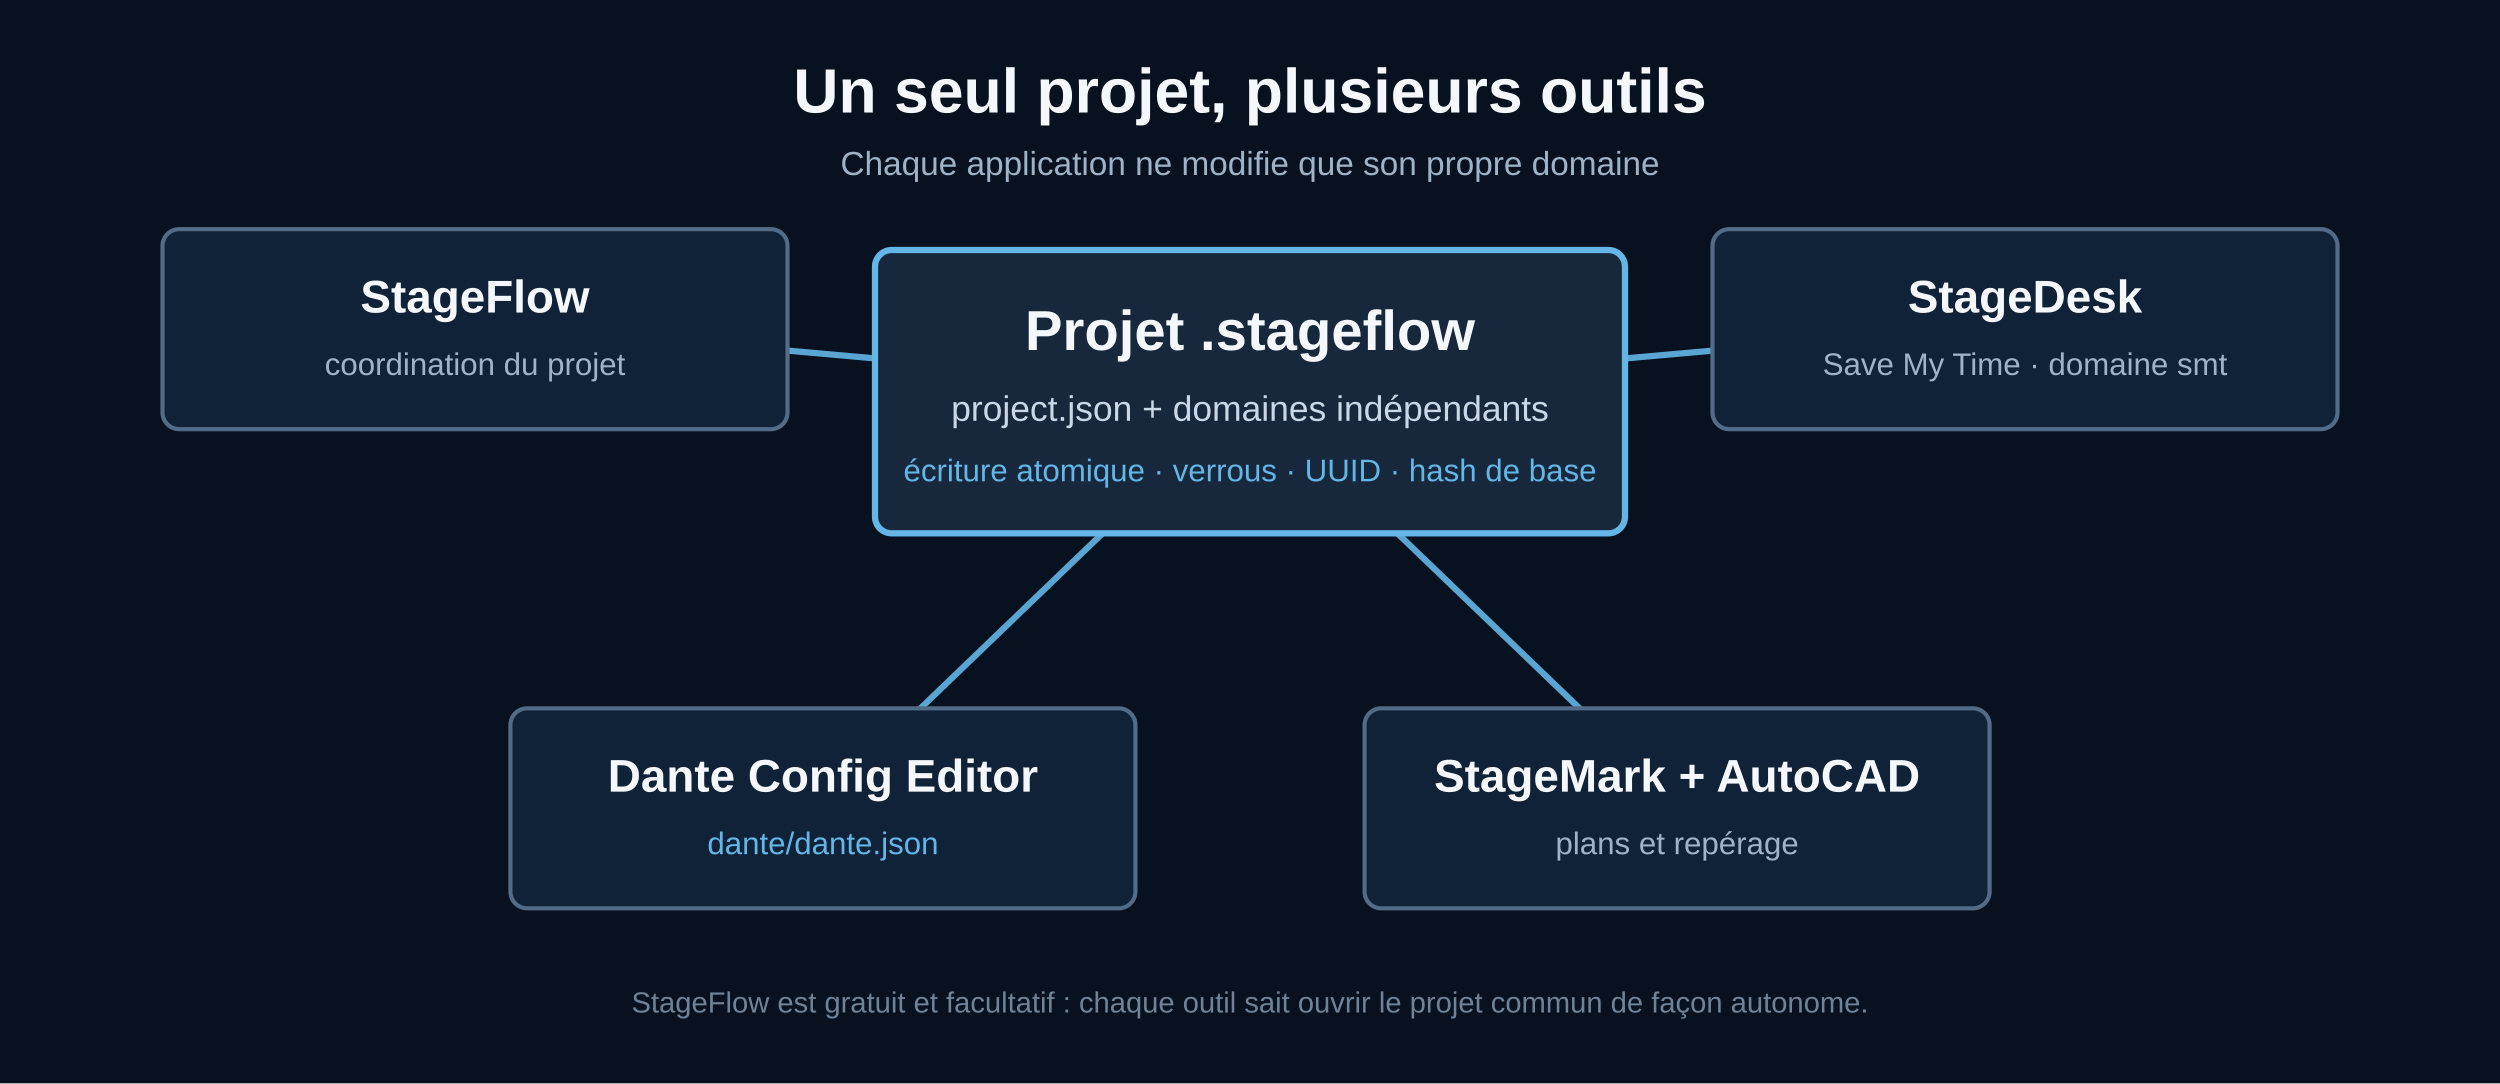
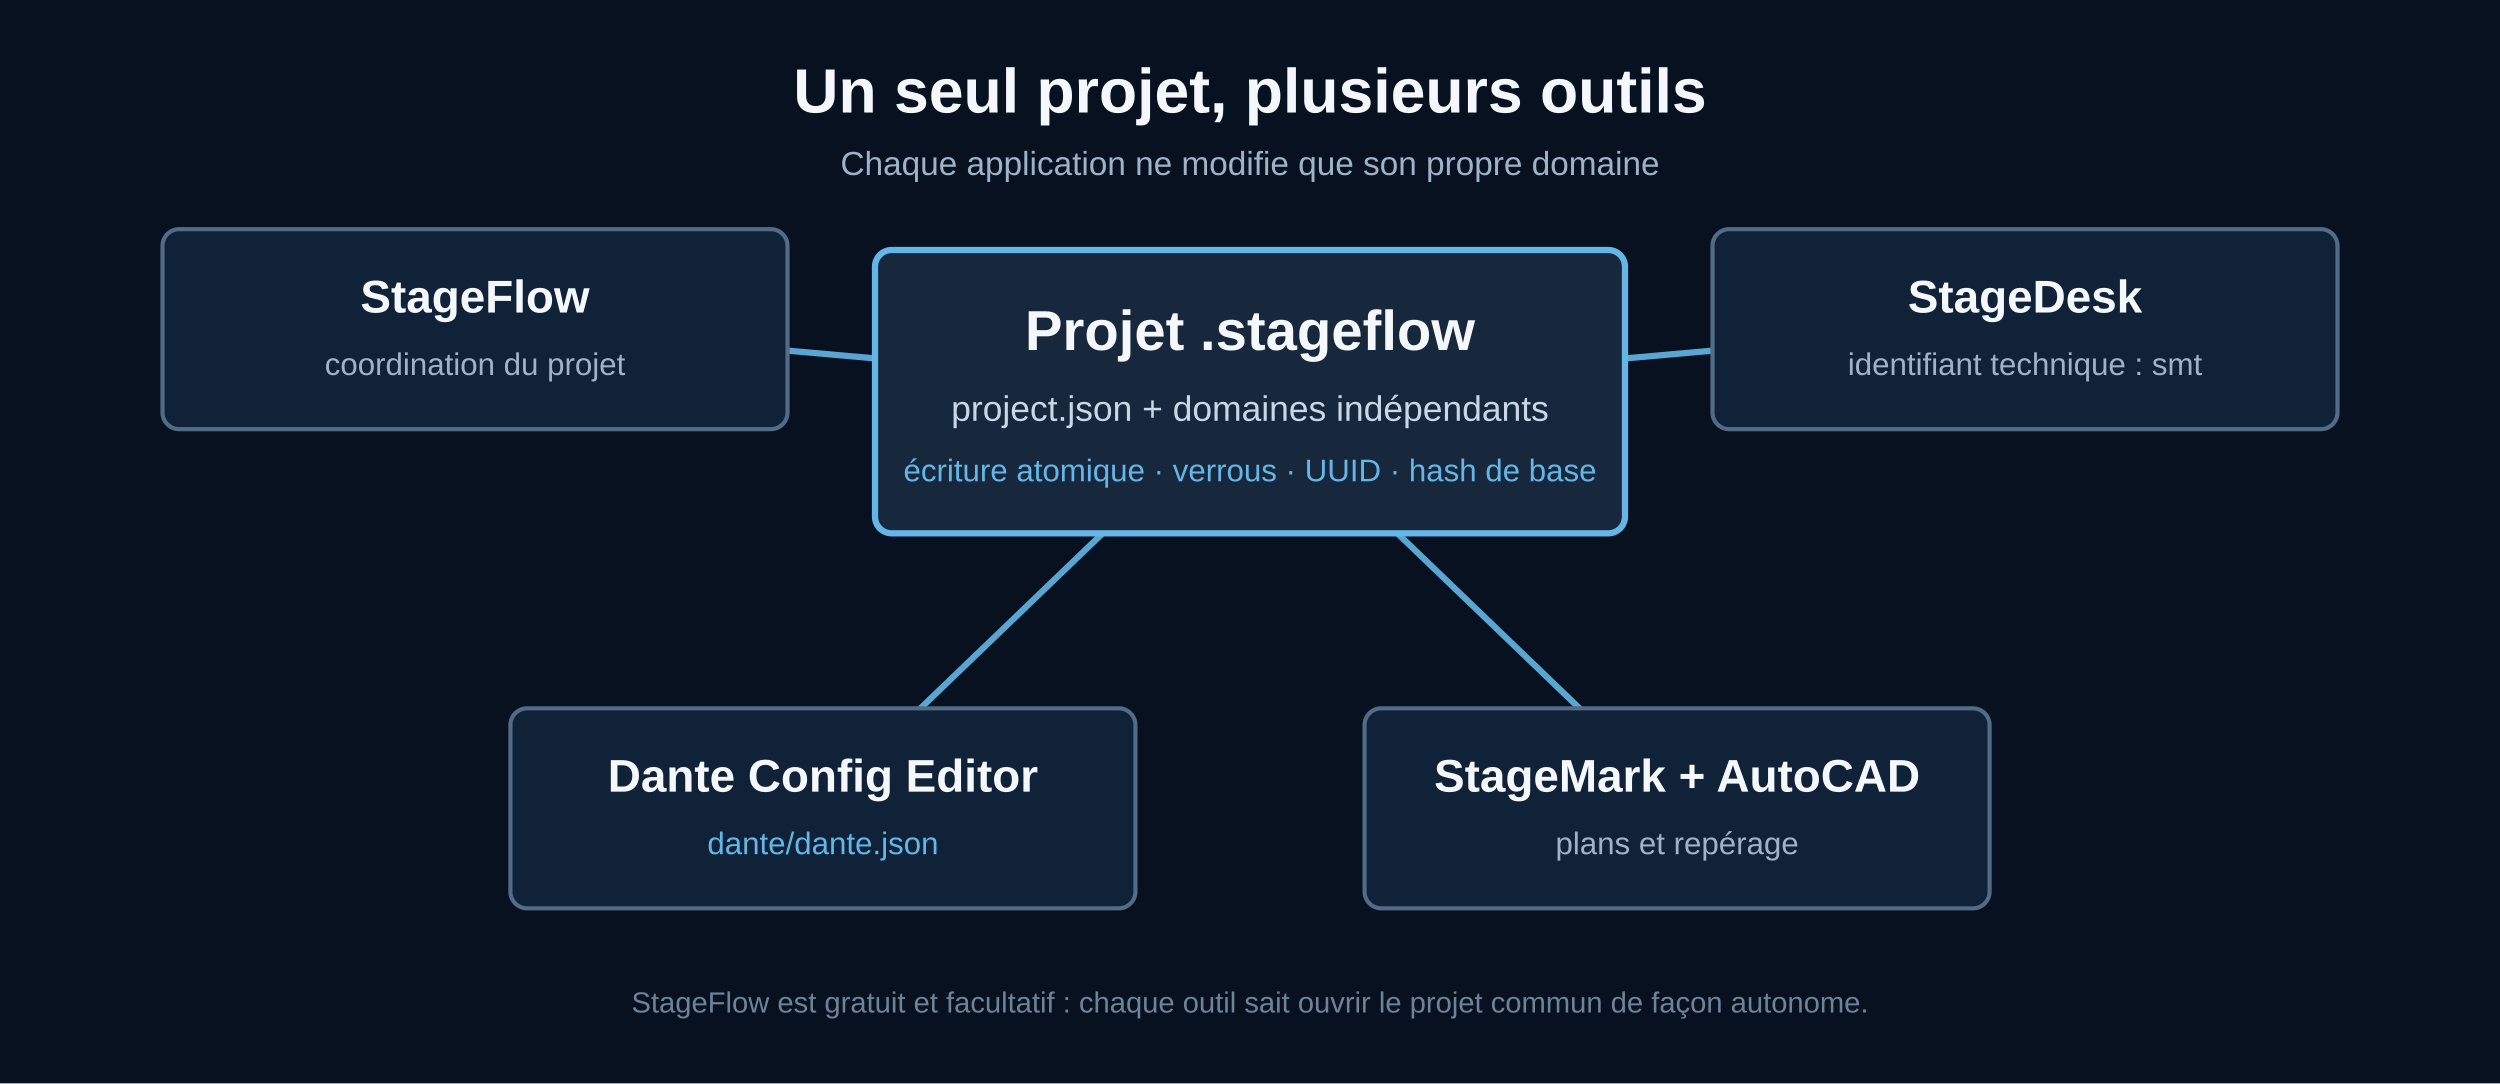
<svg xmlns="http://www.w3.org/2000/svg" width="1200" height="520" viewBox="0 0 1200 520" role="img" aria-labelledby="title desc">
  <rect width="1200" height="520" fill="#07111f" />
  <text x="600" y="54" text-anchor="middle" fill="#f4f8fc" font-family="Segoe UI,Arial,sans-serif" font-size="30" font-weight="700">Un seul projet, plusieurs outils</text>
  <text x="600" y="84" text-anchor="middle" fill="#9fb3c8" font-family="Segoe UI,Arial,sans-serif" font-size="16">Chaque application ne modifie que son propre domaine</text>
  <g stroke="#63b6e6" stroke-width="3" fill="none" opacity="0.9">
    <path d="M600 188 L228 155" />
    <path d="M600 188 L395 385" />
    <path d="M600 188 L805 385" />
    <path d="M600 188 L972 155" />
  </g>
  <g font-family="Segoe UI,Arial,sans-serif">
    <rect x="420" y="120" width="360" height="136" rx="8" fill="#17283d" stroke="#63b6e6" stroke-width="3" />
    <text x="600" y="168" text-anchor="middle" fill="#f4f8fc" font-size="27" font-weight="700">Projet .stageflow</text>
    <text x="600" y="202" text-anchor="middle" fill="#c9d7e6" font-size="17">project.json + domaines indépendants</text>
    <text x="600" y="231" text-anchor="middle" fill="#63b6e6" font-size="15">écriture atomique · verrous · UUID · hash de base</text>
    <g fill="#102238" stroke="#526b86" stroke-width="2">
      <rect x="78" y="110" width="300" height="96" rx="8" />
      <rect x="822" y="110" width="300" height="96" rx="8" />
      <rect x="245" y="340" width="300" height="96" rx="8" />
      <rect x="655" y="340" width="300" height="96" rx="8" />
    </g>
    <text x="228" y="150" text-anchor="middle" fill="#f4f8fc" font-size="22" font-weight="700">StageFlow</text>
    <text x="228" y="180" text-anchor="middle" fill="#9fb3c8" font-size="15">coordination du projet</text>
    <text x="972" y="150" text-anchor="middle" fill="#f4f8fc" font-size="22" font-weight="700">StageDesk</text>
-     <text x="972" y="180" text-anchor="middle" fill="#9fb3c8" font-size="15">Save My Time · domaine smt</text>
+     <text x="972" y="180" text-anchor="middle" fill="#9fb3c8" font-size="15">identifiant technique : smt</text>
    <text x="395" y="380" text-anchor="middle" fill="#f4f8fc" font-size="22" font-weight="700">Dante Config Editor</text>
    <text x="395" y="410" text-anchor="middle" fill="#63b6e6" font-size="15">dante/dante.json</text>
    <text x="805" y="380" text-anchor="middle" fill="#f4f8fc" font-size="22" font-weight="700">StageMark + AutoCAD</text>
    <text x="805" y="410" text-anchor="middle" fill="#9fb3c8" font-size="15">plans et repérage</text>
    <text x="600" y="486" text-anchor="middle" fill="#6f8298" font-size="14">StageFlow est gratuit et facultatif : chaque outil sait ouvrir le projet commun de façon autonome.</text>
  </g>
</svg>
